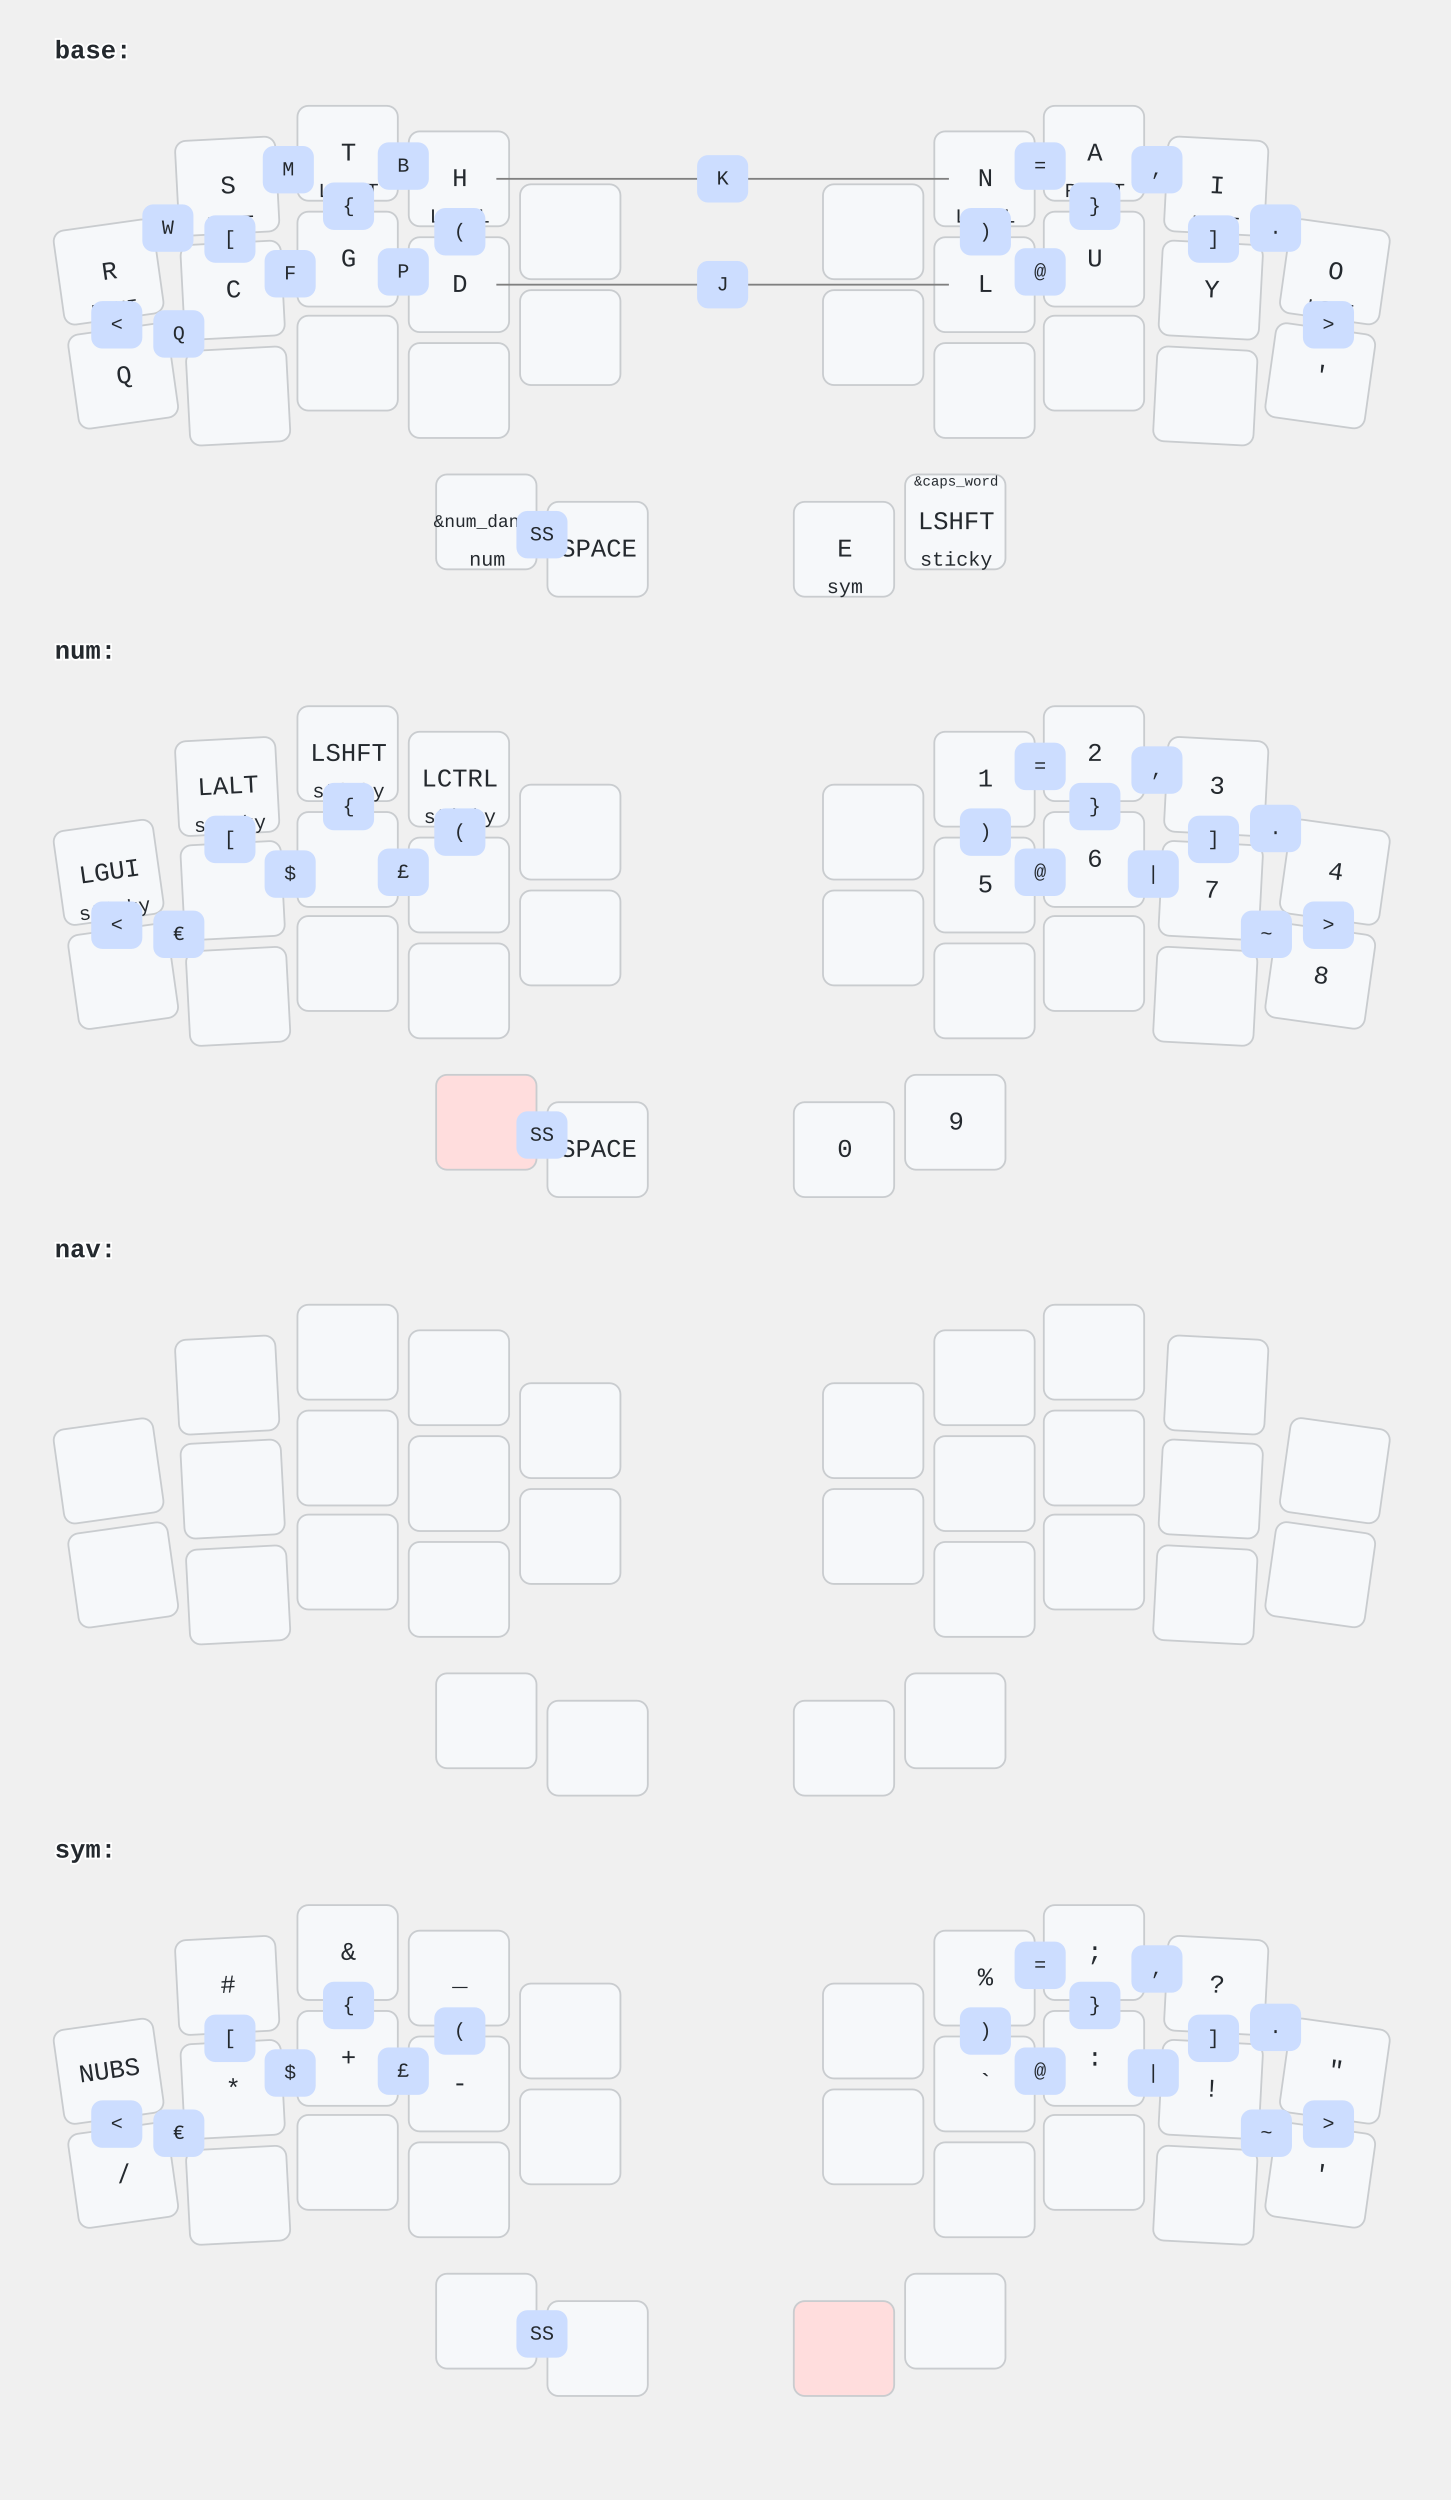
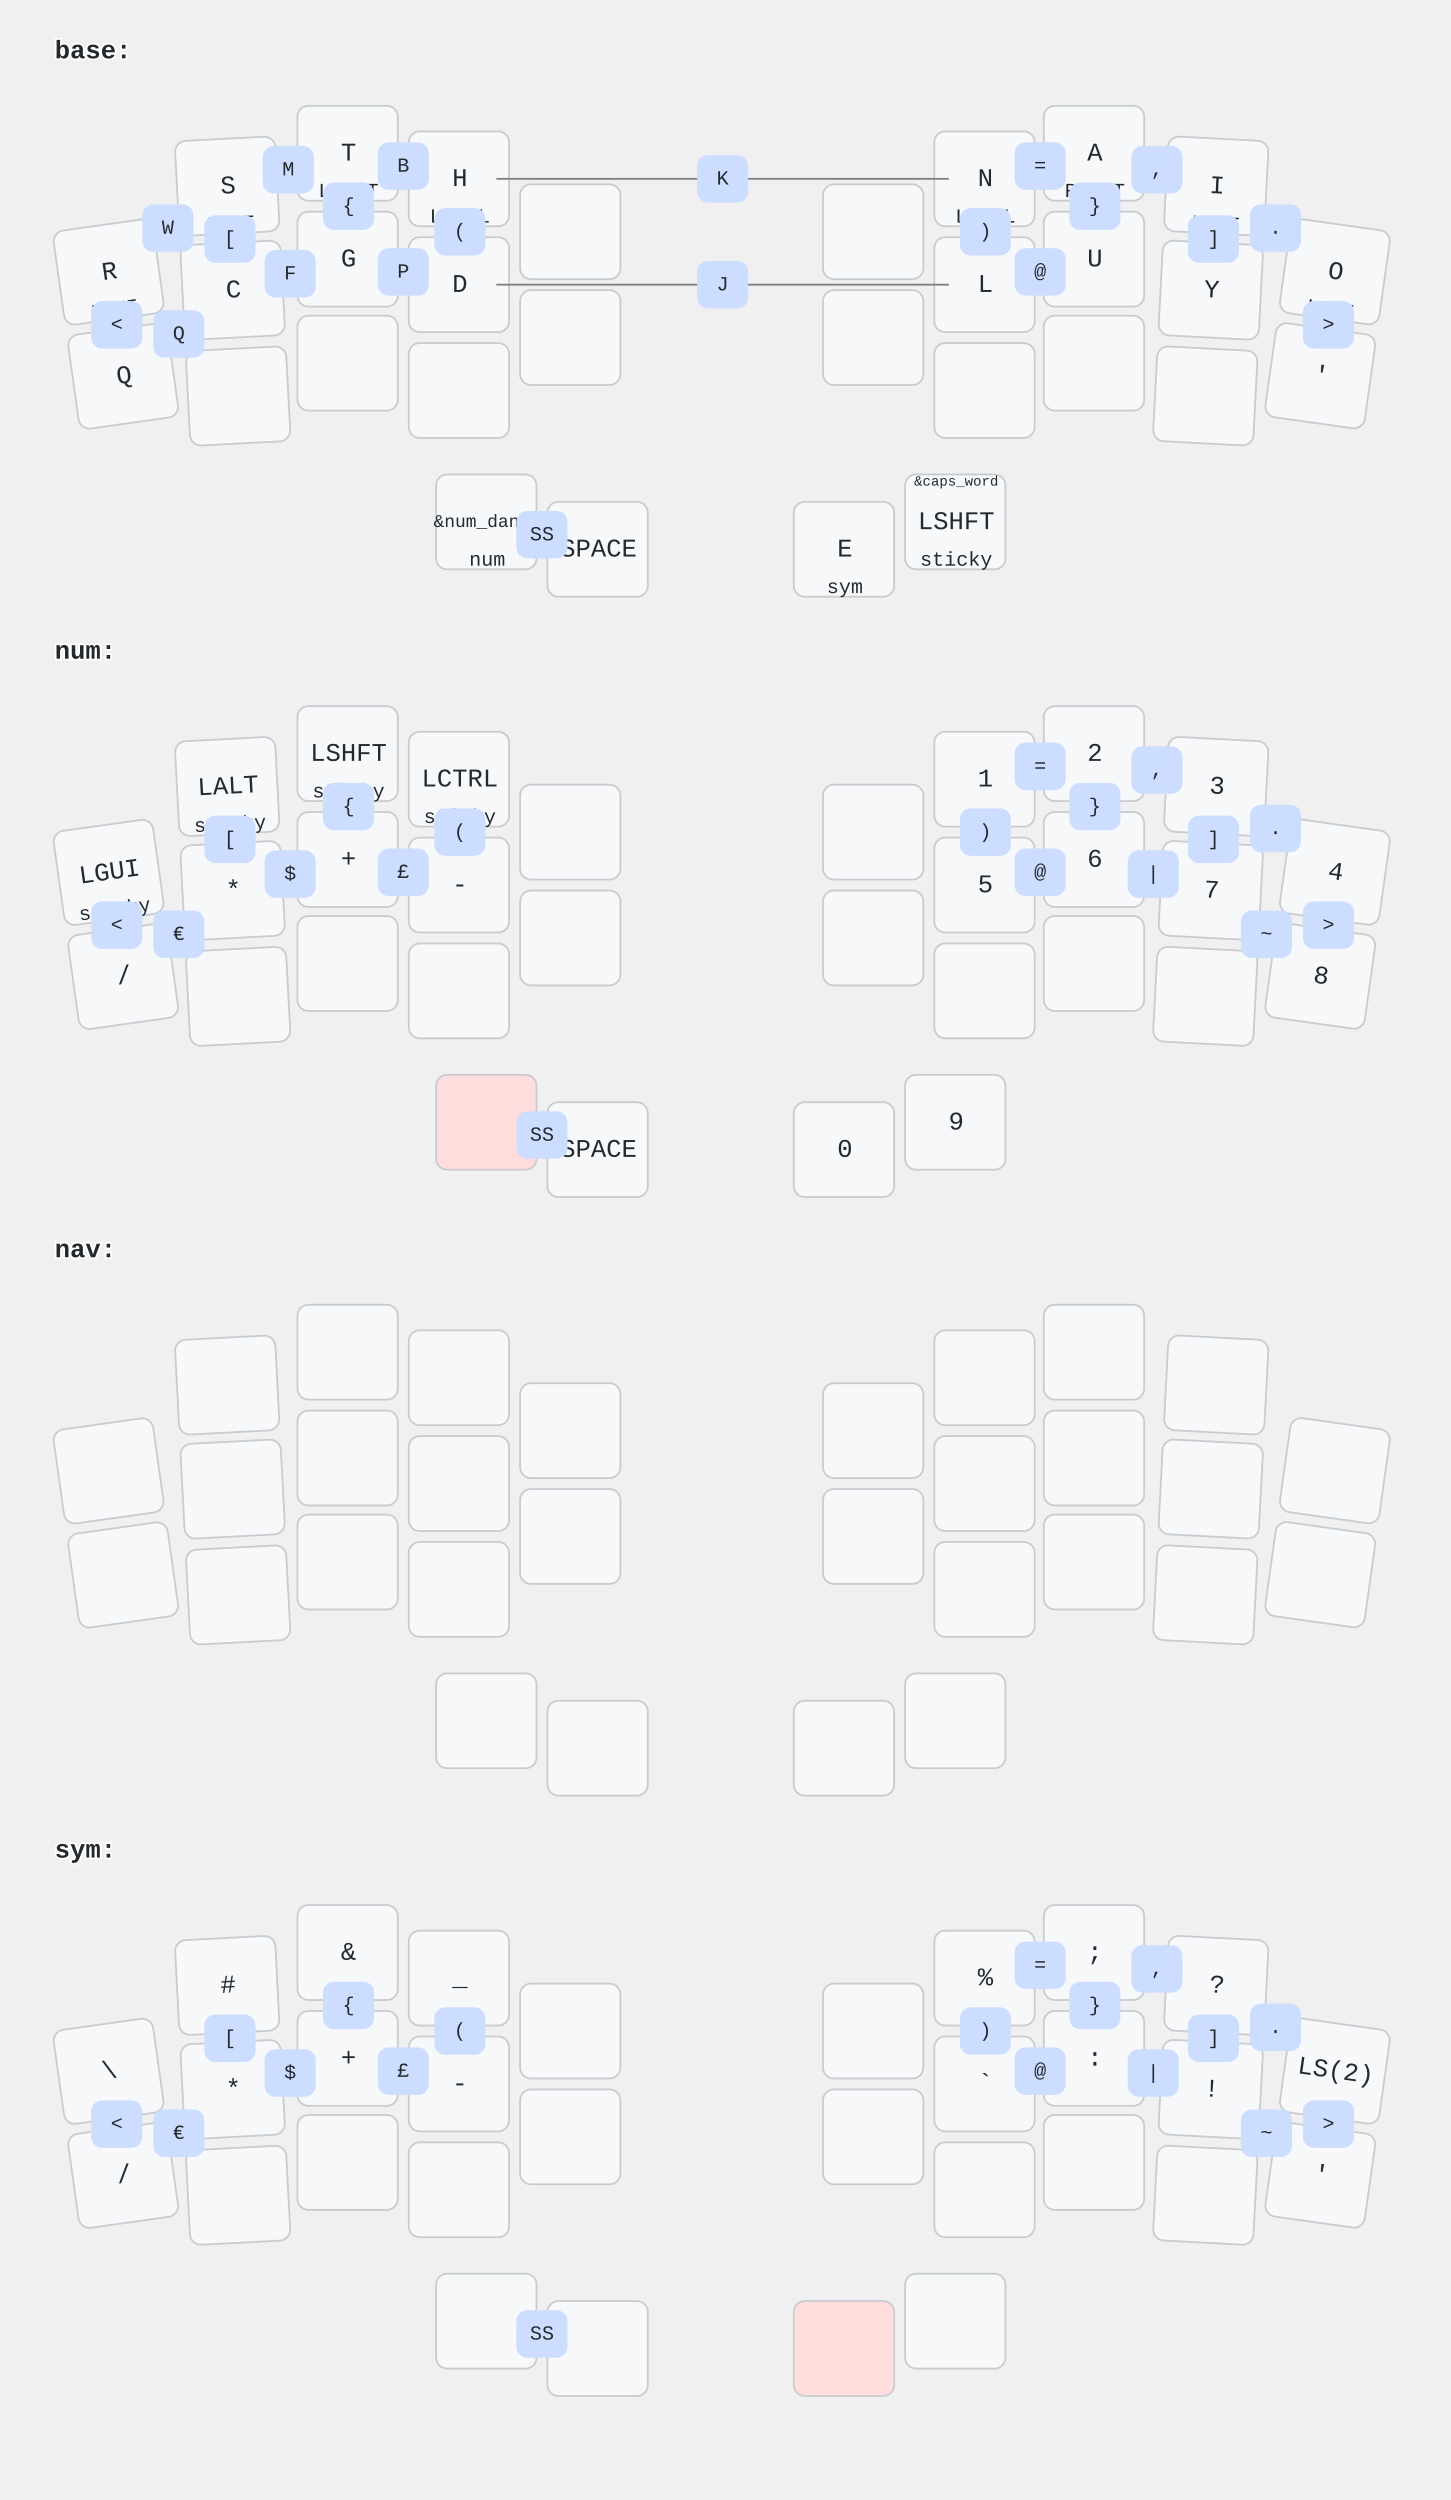
<svg xmlns="http://www.w3.org/2000/svg" width="795" height="1370" viewBox="0 0 795 1370" class="keymap">
  <style>/* inherit t  o force styles through use tags */
svg path {
    fill: inherit;
}

/* font and background color specifications */
svg.keymap {
    font-family: SFMono-Regular,Consolas,Liberation Mono,Menlo,monospace;
    font-size: 14px;
    font-kerning: normal;
    text-rendering: optimizeLegibility;
    fill: #24292e;
}

/* default key styling */
rect.key {
    fill: #f6f8fa;
    stroke: #c9cccf;
    stroke-width: 1;
}

/* default key side styling, only used is draw_key_sides is set */
rect.side {
    filter: brightness(90%);
}

/* color accent for combo boxes */
rect.combo, rect.combo-separate {
    fill: #cdf;
}

/* color accent for held keys */
rect.held, rect.combo.held {
    fill: #fdd;
}

/* color accent for ghost (optional) keys */
rect.ghost, rect.combo.ghost {
    stroke-dasharray: 4, 4;
    stroke-width: 2;
}

text {
    text-anchor: middle;
    dominant-baseline: middle;
}

/* styling for layer labels */
text.label {
    font-weight: bold;
    text-anchor: start;
    stroke: white;
    stroke-width: 2;
    paint-order: stroke;
}

/* styling for combo tap, and key hold/shifted label text */
text.combo, text.hold, text.shifted {
    font-size: 11px;
}

text.hold {
    text-anchor: middle;
    dominant-baseline: auto;
}

text.shifted {
    text-anchor: middle;
    dominant-baseline: hanging;
}

/* styling for hold/shifted label text in combo box */
text.combo.hold, text.combo.shifted {
    font-size: 8px;
}

/* lighter symbol for transparent keys */
text.trans {
    fill: #7b7e81;
}

/* styling for combo dendrons */
path.combo {
    stroke-width: 1;
    stroke: gray;
    fill: none;
}

/* Start Tabler Icons Cleanup */
/* cannot use height/width with glyphs */
.icon-tabler &gt; path {
    fill: inherit;
    stroke: inherit;
    stroke-width: 2;
}
/* hide tabler's default box */
.icon-tabler &gt; path[stroke="none"][fill="none"] {
    visibility: hidden;
}
/* End Tabler Icons Cleanup */
</style>
  <g transform="translate(30, 0)" class="layer-base">
    <text x="0" y="28" class="label">base:</text>
    <g transform="translate(0, 56)">
      <g transform="translate(30, 93) rotate(-8.0)" class="key keypos-0">
        <rect rx="6" ry="6" x="-28" y="-26" width="55" height="52" class="key" />
        <text x="0" y="0" class="key tap">R</text>
        <text x="0" y="24" class="key hold">LGUI</text>
      </g>
      <g transform="translate(95, 46) rotate(-3.0)" class="key keypos-1">
        <rect rx="6" ry="6" x="-28" y="-26" width="55" height="52" class="key" />
        <text x="0" y="0" class="key tap">S</text>
        <text x="0" y="24" class="key hold">LALT</text>
      </g>
      <g transform="translate(161, 28)" class="key keypos-2">
        <rect rx="6" ry="6" x="-28" y="-26" width="55" height="52" class="key" />
        <text x="0" y="0" class="key tap">T</text>
        <text x="0" y="24" class="key hold">LSHFT</text>
      </g>
      <g transform="translate(222, 42)" class="key keypos-3">
        <rect rx="6" ry="6" x="-28" y="-26" width="55" height="52" class="key" />
        <text x="0" y="0" class="key tap">H</text>
        <text x="0" y="24" class="key hold">LCTRL</text>
      </g>
      <g transform="translate(283, 71)" class="key trans keypos-4">
        <rect rx="6" ry="6" x="-28" y="-26" width="55" height="52" class="key trans" />
      </g>
      <g transform="translate(449, 71)" class="key trans keypos-5">
        <rect rx="6" ry="6" x="-28" y="-26" width="55" height="52" class="key trans" />
      </g>
      <g transform="translate(510, 42)" class="key keypos-6">
        <rect rx="6" ry="6" x="-28" y="-26" width="55" height="52" class="key" />
        <text x="0" y="0" class="key tap">N</text>
        <text x="0" y="24" class="key hold">LCTRL</text>
      </g>
      <g transform="translate(570, 28)" class="key keypos-7">
        <rect rx="6" ry="6" x="-28" y="-26" width="55" height="52" class="key" />
        <text x="0" y="0" class="key tap">A</text>
        <text x="0" y="24" class="key hold">RSHFT</text>
      </g>
      <g transform="translate(637, 46) rotate(3.0)" class="key keypos-8">
        <rect rx="6" ry="6" x="-28" y="-26" width="55" height="52" class="key" />
        <text x="0" y="0" class="key tap">I</text>
        <text x="0" y="24" class="key hold">LALT</text>
      </g>
      <g transform="translate(702, 93) rotate(8.0)" class="key keypos-9">
        <rect rx="6" ry="6" x="-28" y="-26" width="55" height="52" class="key" />
        <text x="0" y="0" class="key tap">O</text>
        <text x="0" y="24" class="key hold">LGUI</text>
      </g>
      <g transform="translate(38, 150) rotate(-8.0)" class="key keypos-10">
        <rect rx="6" ry="6" x="-28" y="-26" width="55" height="52" class="key" />
        <text x="0" y="0" class="key tap">Q</text>
      </g>
      <g transform="translate(98, 103) rotate(-3.0)" class="key keypos-11">
        <rect rx="6" ry="6" x="-28" y="-26" width="55" height="52" class="key" />
        <text x="0" y="0" class="key tap">C</text>
      </g>
      <g transform="translate(161, 86)" class="key keypos-12">
        <rect rx="6" ry="6" x="-28" y="-26" width="55" height="52" class="key" />
        <text x="0" y="0" class="key tap">G</text>
      </g>
      <g transform="translate(222, 100)" class="key keypos-13">
        <rect rx="6" ry="6" x="-28" y="-26" width="55" height="52" class="key" />
        <text x="0" y="0" class="key tap">D</text>
      </g>
      <g transform="translate(283, 129)" class="key trans keypos-14">
        <rect rx="6" ry="6" x="-28" y="-26" width="55" height="52" class="key trans" />
      </g>
      <g transform="translate(449, 129)" class="key trans keypos-15">
        <rect rx="6" ry="6" x="-28" y="-26" width="55" height="52" class="key trans" />
      </g>
      <g transform="translate(510, 100)" class="key keypos-16">
        <rect rx="6" ry="6" x="-28" y="-26" width="55" height="52" class="key" />
        <text x="0" y="0" class="key tap">L</text>
      </g>
      <g transform="translate(570, 86)" class="key keypos-17">
        <rect rx="6" ry="6" x="-28" y="-26" width="55" height="52" class="key" />
        <text x="0" y="0" class="key tap">U</text>
      </g>
      <g transform="translate(634, 103) rotate(3.0)" class="key keypos-18">
        <rect rx="6" ry="6" x="-28" y="-26" width="55" height="52" class="key" />
        <text x="0" y="0" class="key tap">Y</text>
      </g>
      <g transform="translate(694, 150) rotate(8.0)" class="key keypos-19">
        <rect rx="6" ry="6" x="-28" y="-26" width="55" height="52" class="key" />
        <text x="0" y="0" class="key tap">'</text>
      </g>
      <g transform="translate(101, 161) rotate(-3.0)" class="key trans keypos-20">
        <rect rx="6" ry="6" x="-28" y="-26" width="55" height="52" class="key trans" />
      </g>
      <g transform="translate(161, 143)" class="key trans keypos-21">
        <rect rx="6" ry="6" x="-28" y="-26" width="55" height="52" class="key trans" />
      </g>
      <g transform="translate(222, 158)" class="key trans keypos-22">
        <rect rx="6" ry="6" x="-28" y="-26" width="55" height="52" class="key trans" />
      </g>
      <g transform="translate(510, 158)" class="key trans keypos-23">
        <rect rx="6" ry="6" x="-28" y="-26" width="55" height="52" class="key trans" />
      </g>
      <g transform="translate(570, 143)" class="key trans keypos-24">
        <rect rx="6" ry="6" x="-28" y="-26" width="55" height="52" class="key trans" />
      </g>
      <g transform="translate(631, 161) rotate(3.0)" class="key trans keypos-25">
        <rect rx="6" ry="6" x="-28" y="-26" width="55" height="52" class="key trans" />
      </g>
      <g transform="translate(237, 230)" class="key keypos-26">
        <rect rx="6" ry="6" x="-28" y="-26" width="55" height="52" class="key" />
        <text x="0" y="0" class="key tap">
          <tspan style="font-size: 70%">&amp;num_dance</tspan>
        </text>
        <text x="0" y="24" class="key hold">num</text>
      </g>
      <g transform="translate(298, 245)" class="key keypos-27">
        <rect rx="6" ry="6" x="-28" y="-26" width="55" height="52" class="key" />
        <text x="0" y="0" class="key tap">SPACE</text>
      </g>
      <g transform="translate(433, 245)" class="key keypos-28">
        <rect rx="6" ry="6" x="-28" y="-26" width="55" height="52" class="key" />
        <text x="0" y="0" class="key tap">E</text>
        <text x="0" y="24" class="key hold">sym</text>
      </g>
      <g transform="translate(494, 230)" class="key keypos-29">
        <rect rx="6" ry="6" x="-28" y="-26" width="55" height="52" class="key" />
        <text x="0" y="0" class="key tap">LSHFT</text>
        <text x="0" y="24" class="key hold">sticky</text>
        <text x="0" y="-24" class="key shifted">
          <tspan style="font-size: 70%">&amp;caps_word</tspan>
        </text>
      </g>
      <g class="combo combopos-0">
        <rect rx="6" ry="6" x="48" y="56" width="28" height="26" class="combo" />
        <text x="62" y="69" class="combo tap">W</text>
      </g>
      <g class="combo combopos-1">
        <rect rx="6" ry="6" x="114" y="24" width="28" height="26" class="combo" />
        <text x="128" y="37" class="combo tap">M</text>
      </g>
      <g class="combo combopos-2">
        <rect rx="6" ry="6" x="177" y="22" width="28" height="26" class="combo" />
        <text x="191" y="35" class="combo tap">B</text>
      </g>
      <g class="combo combopos-3">
        <path d="M366,42 l-124,0" class="combo" />
        <path d="M366,42 l124,0" class="combo" />
        <rect rx="6" ry="6" x="352" y="29" width="28" height="26" class="combo" />
        <text x="366" y="42" class="combo tap">K</text>
      </g>
      <g class="combo combopos-4">
        <rect rx="6" ry="6" x="526" y="22" width="28" height="26" class="combo" />
        <text x="540" y="35" class="combo tap">=</text>
      </g>
      <g class="combo combopos-5">
        <rect rx="6" ry="6" x="590" y="24" width="28" height="26" class="combo" />
        <text x="604" y="37" class="combo tap">,</text>
      </g>
      <g class="combo combopos-6">
        <rect rx="6" ry="6" x="655" y="56" width="28" height="26" class="combo" />
        <text x="669" y="69" class="combo tap">.</text>
      </g>
      <g class="combo combopos-7">
        <rect rx="6" ry="6" x="54" y="114" width="28" height="26" class="combo" />
        <text x="68" y="127" class="combo tap">Q</text>
      </g>
      <g class="combo combopos-8">
        <rect rx="6" ry="6" x="115" y="81" width="28" height="26" class="combo" />
        <text x="129" y="94" class="combo tap">F</text>
      </g>
      <g class="combo combopos-9">
        <rect rx="6" ry="6" x="177" y="80" width="28" height="26" class="combo" />
        <text x="191" y="93" class="combo tap">P</text>
      </g>
      <g class="combo combopos-10">
        <path d="M366,100 l-124,0" class="combo" />
        <path d="M366,100 l124,0" class="combo" />
        <rect rx="6" ry="6" x="352" y="87" width="28" height="26" class="combo" />
        <text x="366" y="100" class="combo tap">J</text>
      </g>
      <g class="combo combopos-11">
        <rect rx="6" ry="6" x="526" y="80" width="28" height="26" class="combo" />
        <text x="540" y="93" class="combo tap">@</text>
      </g>
      <g class="combo combopos-12">
        <rect rx="6" ry="6" x="253" y="224" width="28" height="26" class="combo" />
        <text x="267" y="237" class="combo tap">SS</text>
      </g>
      <g class="combo combopos-13">
        <rect rx="6" ry="6" x="20" y="109" width="28" height="26" class="combo" />
        <text x="34" y="122" class="combo tap">&lt;</text>
      </g>
      <g class="combo combopos-14">
        <rect rx="6" ry="6" x="82" y="62" width="28" height="26" class="combo" />
        <text x="96" y="75" class="combo tap">[</text>
      </g>
      <g class="combo combopos-15">
        <rect rx="6" ry="6" x="147" y="44" width="28" height="26" class="combo" />
        <text x="161" y="57" class="combo tap">{</text>
      </g>
      <g class="combo combopos-16">
        <rect rx="6" ry="6" x="208" y="58" width="28" height="26" class="combo" />
        <text x="222" y="71" class="combo tap">(</text>
      </g>
      <g class="combo combopos-17">
        <rect rx="6" ry="6" x="496" y="58" width="28" height="26" class="combo" />
        <text x="510" y="71" class="combo tap">)</text>
      </g>
      <g class="combo combopos-18">
        <rect rx="6" ry="6" x="556" y="44" width="28" height="26" class="combo" />
        <text x="570" y="57" class="combo tap">}</text>
      </g>
      <g class="combo combopos-19">
        <rect rx="6" ry="6" x="621" y="62" width="28" height="26" class="combo" />
        <text x="635" y="75" class="combo tap">]</text>
      </g>
      <g class="combo combopos-20">
        <rect rx="6" ry="6" x="684" y="109" width="28" height="26" class="combo" />
        <text x="698" y="122" class="combo tap">&gt;</text>
      </g>
    </g>
  </g>
  <g transform="translate(30, 329)" class="layer-num">
    <text x="0" y="28" class="label">num:</text>
    <g transform="translate(0, 56)">
      <g transform="translate(30, 93) rotate(-8.0)" class="key keypos-0">
        <rect rx="6" ry="6" x="-28" y="-26" width="55" height="52" class="key" />
        <text x="0" y="0" class="key tap">LGUI</text>
        <text x="0" y="24" class="key hold">sticky</text>
      </g>
      <g transform="translate(95, 46) rotate(-3.0)" class="key keypos-1">
        <rect rx="6" ry="6" x="-28" y="-26" width="55" height="52" class="key" />
        <text x="0" y="0" class="key tap">LALT</text>
        <text x="0" y="24" class="key hold">sticky</text>
      </g>
      <g transform="translate(161, 28)" class="key keypos-2">
        <rect rx="6" ry="6" x="-28" y="-26" width="55" height="52" class="key" />
        <text x="0" y="0" class="key tap">LSHFT</text>
        <text x="0" y="24" class="key hold">sticky</text>
      </g>
      <g transform="translate(222, 42)" class="key keypos-3">
        <rect rx="6" ry="6" x="-28" y="-26" width="55" height="52" class="key" />
        <text x="0" y="0" class="key tap">LCTRL</text>
        <text x="0" y="24" class="key hold">sticky</text>
      </g>
      <g transform="translate(283, 71)" class="key trans keypos-4">
        <rect rx="6" ry="6" x="-28" y="-26" width="55" height="52" class="key trans" />
      </g>
      <g transform="translate(449, 71)" class="key trans keypos-5">
        <rect rx="6" ry="6" x="-28" y="-26" width="55" height="52" class="key trans" />
      </g>
      <g transform="translate(510, 42)" class="key keypos-6">
        <rect rx="6" ry="6" x="-28" y="-26" width="55" height="52" class="key" />
        <text x="0" y="0" class="key tap">1</text>
      </g>
      <g transform="translate(570, 28)" class="key keypos-7">
        <rect rx="6" ry="6" x="-28" y="-26" width="55" height="52" class="key" />
        <text x="0" y="0" class="key tap">2</text>
      </g>
      <g transform="translate(637, 46) rotate(3.0)" class="key keypos-8">
        <rect rx="6" ry="6" x="-28" y="-26" width="55" height="52" class="key" />
        <text x="0" y="0" class="key tap">3</text>
      </g>
      <g transform="translate(702, 93) rotate(8.0)" class="key keypos-9">
        <rect rx="6" ry="6" x="-28" y="-26" width="55" height="52" class="key" />
        <text x="0" y="0" class="key tap">4</text>
      </g>
-       <g transform="translate(38, 150) rotate(-8.0)" class="key trans keypos-10">
-         <rect rx="6" ry="6" x="-28" y="-26" width="55" height="52" class="key trans" />
-       </g>
-       <g transform="translate(98, 103) rotate(-3.0)" class="key trans keypos-11">
-         <rect rx="6" ry="6" x="-28" y="-26" width="55" height="52" class="key trans" />
-       </g>
-       <g transform="translate(161, 86)" class="key trans keypos-12">
-         <rect rx="6" ry="6" x="-28" y="-26" width="55" height="52" class="key trans" />
-       </g>
-       <g transform="translate(222, 100)" class="key trans keypos-13">
-         <rect rx="6" ry="6" x="-28" y="-26" width="55" height="52" class="key trans" />
+       <g transform="translate(38, 150) rotate(-8.0)" class="key keypos-10">
+         <rect rx="6" ry="6" x="-28" y="-26" width="55" height="52" class="key" />
+         <text x="0" y="0" class="key tap">/</text>
+       </g>
+       <g transform="translate(98, 103) rotate(-3.0)" class="key keypos-11">
+         <rect rx="6" ry="6" x="-28" y="-26" width="55" height="52" class="key" />
+         <text x="0" y="0" class="key tap">*</text>
+       </g>
+       <g transform="translate(161, 86)" class="key keypos-12">
+         <rect rx="6" ry="6" x="-28" y="-26" width="55" height="52" class="key" />
+         <text x="0" y="0" class="key tap">+</text>
+       </g>
+       <g transform="translate(222, 100)" class="key keypos-13">
+         <rect rx="6" ry="6" x="-28" y="-26" width="55" height="52" class="key" />
+         <text x="0" y="0" class="key tap">-</text>
      </g>
      <g transform="translate(283, 129)" class="key trans keypos-14">
        <rect rx="6" ry="6" x="-28" y="-26" width="55" height="52" class="key trans" />
      </g>
      <g transform="translate(449, 129)" class="key trans keypos-15">
        <rect rx="6" ry="6" x="-28" y="-26" width="55" height="52" class="key trans" />
      </g>
      <g transform="translate(510, 100)" class="key keypos-16">
        <rect rx="6" ry="6" x="-28" y="-26" width="55" height="52" class="key" />
        <text x="0" y="0" class="key tap">5</text>
      </g>
      <g transform="translate(570, 86)" class="key keypos-17">
        <rect rx="6" ry="6" x="-28" y="-26" width="55" height="52" class="key" />
        <text x="0" y="0" class="key tap">6</text>
      </g>
      <g transform="translate(634, 103) rotate(3.0)" class="key keypos-18">
        <rect rx="6" ry="6" x="-28" y="-26" width="55" height="52" class="key" />
        <text x="0" y="0" class="key tap">7</text>
      </g>
      <g transform="translate(694, 150) rotate(8.0)" class="key keypos-19">
        <rect rx="6" ry="6" x="-28" y="-26" width="55" height="52" class="key" />
        <text x="0" y="0" class="key tap">8</text>
      </g>
      <g transform="translate(101, 161) rotate(-3.0)" class="key trans keypos-20">
        <rect rx="6" ry="6" x="-28" y="-26" width="55" height="52" class="key trans" />
      </g>
      <g transform="translate(161, 143)" class="key trans keypos-21">
        <rect rx="6" ry="6" x="-28" y="-26" width="55" height="52" class="key trans" />
      </g>
      <g transform="translate(222, 158)" class="key trans keypos-22">
        <rect rx="6" ry="6" x="-28" y="-26" width="55" height="52" class="key trans" />
      </g>
      <g transform="translate(510, 158)" class="key trans keypos-23">
        <rect rx="6" ry="6" x="-28" y="-26" width="55" height="52" class="key trans" />
      </g>
      <g transform="translate(570, 143)" class="key trans keypos-24">
        <rect rx="6" ry="6" x="-28" y="-26" width="55" height="52" class="key trans" />
      </g>
      <g transform="translate(631, 161) rotate(3.0)" class="key trans keypos-25">
        <rect rx="6" ry="6" x="-28" y="-26" width="55" height="52" class="key trans" />
      </g>
      <g transform="translate(237, 230)" class="key held keypos-26">
        <rect rx="6" ry="6" x="-28" y="-26" width="55" height="52" class="key held" />
      </g>
      <g transform="translate(298, 245)" class="key keypos-27">
        <rect rx="6" ry="6" x="-28" y="-26" width="55" height="52" class="key" />
        <text x="0" y="0" class="key tap">SPACE</text>
      </g>
      <g transform="translate(433, 245)" class="key keypos-28">
        <rect rx="6" ry="6" x="-28" y="-26" width="55" height="52" class="key" />
        <text x="0" y="0" class="key tap">0</text>
      </g>
      <g transform="translate(494, 230)" class="key keypos-29">
        <rect rx="6" ry="6" x="-28" y="-26" width="55" height="52" class="key" />
        <text x="0" y="0" class="key tap">9</text>
      </g>
      <g class="combo combopos-0">
        <rect rx="6" ry="6" x="526" y="22" width="28" height="26" class="combo" />
        <text x="540" y="35" class="combo tap">=</text>
      </g>
      <g class="combo combopos-1">
        <rect rx="6" ry="6" x="590" y="24" width="28" height="26" class="combo" />
        <text x="604" y="37" class="combo tap">,</text>
      </g>
      <g class="combo combopos-2">
        <rect rx="6" ry="6" x="655" y="56" width="28" height="26" class="combo" />
        <text x="669" y="69" class="combo tap">.</text>
      </g>
      <g class="combo combopos-3">
        <rect rx="6" ry="6" x="526" y="80" width="28" height="26" class="combo" />
        <text x="540" y="93" class="combo tap">@</text>
      </g>
      <g class="combo combopos-4">
        <rect rx="6" ry="6" x="253" y="224" width="28" height="26" class="combo" />
        <text x="267" y="237" class="combo tap">SS</text>
      </g>
      <g class="combo combopos-5">
        <rect rx="6" ry="6" x="20" y="109" width="28" height="26" class="combo" />
        <text x="34" y="122" class="combo tap">&lt;</text>
      </g>
      <g class="combo combopos-6">
        <rect rx="6" ry="6" x="82" y="62" width="28" height="26" class="combo" />
        <text x="96" y="75" class="combo tap">[</text>
      </g>
      <g class="combo combopos-7">
        <rect rx="6" ry="6" x="147" y="44" width="28" height="26" class="combo" />
        <text x="161" y="57" class="combo tap">{</text>
      </g>
      <g class="combo combopos-8">
        <rect rx="6" ry="6" x="208" y="58" width="28" height="26" class="combo" />
        <text x="222" y="71" class="combo tap">(</text>
      </g>
      <g class="combo combopos-9">
        <rect rx="6" ry="6" x="496" y="58" width="28" height="26" class="combo" />
        <text x="510" y="71" class="combo tap">)</text>
      </g>
      <g class="combo combopos-10">
        <rect rx="6" ry="6" x="556" y="44" width="28" height="26" class="combo" />
        <text x="570" y="57" class="combo tap">}</text>
      </g>
      <g class="combo combopos-11">
        <rect rx="6" ry="6" x="621" y="62" width="28" height="26" class="combo" />
        <text x="635" y="75" class="combo tap">]</text>
      </g>
      <g class="combo combopos-12">
        <rect rx="6" ry="6" x="684" y="109" width="28" height="26" class="combo" />
        <text x="698" y="122" class="combo tap">&gt;</text>
      </g>
      <g class="combo combopos-13">
        <rect rx="6" ry="6" x="54" y="114" width="28" height="26" class="combo" />
        <text x="68" y="127" class="combo tap">€</text>
      </g>
      <g class="combo combopos-14">
        <rect rx="6" ry="6" x="115" y="81" width="28" height="26" class="combo" />
        <text x="129" y="94" class="combo tap">$</text>
      </g>
      <g class="combo combopos-15">
        <rect rx="6" ry="6" x="177" y="80" width="28" height="26" class="combo" />
        <text x="191" y="93" class="combo tap">£</text>
      </g>
      <g class="combo combopos-16">
        <rect rx="6" ry="6" x="588" y="81" width="28" height="26" class="combo" />
        <text x="602" y="94" class="combo tap">|</text>
      </g>
      <g class="combo combopos-17">
        <rect rx="6" ry="6" x="650" y="114" width="28" height="26" class="combo" />
        <text x="664" y="127" class="combo tap">~</text>
      </g>
    </g>
  </g>
  <g transform="translate(30, 657)" class="layer-nav">
    <text x="0" y="28" class="label">nav:</text>
    <g transform="translate(0, 56)">
      <g transform="translate(30, 93) rotate(-8.0)" class="key trans keypos-0">
        <rect rx="6" ry="6" x="-28" y="-26" width="55" height="52" class="key trans" />
      </g>
      <g transform="translate(95, 46) rotate(-3.0)" class="key trans keypos-1">
        <rect rx="6" ry="6" x="-28" y="-26" width="55" height="52" class="key trans" />
      </g>
      <g transform="translate(161, 28)" class="key trans keypos-2">
        <rect rx="6" ry="6" x="-28" y="-26" width="55" height="52" class="key trans" />
      </g>
      <g transform="translate(222, 42)" class="key trans keypos-3">
        <rect rx="6" ry="6" x="-28" y="-26" width="55" height="52" class="key trans" />
      </g>
      <g transform="translate(283, 71)" class="key trans keypos-4">
        <rect rx="6" ry="6" x="-28" y="-26" width="55" height="52" class="key trans" />
      </g>
      <g transform="translate(449, 71)" class="key trans keypos-5">
        <rect rx="6" ry="6" x="-28" y="-26" width="55" height="52" class="key trans" />
      </g>
      <g transform="translate(510, 42)" class="key trans keypos-6">
        <rect rx="6" ry="6" x="-28" y="-26" width="55" height="52" class="key trans" />
      </g>
      <g transform="translate(570, 28)" class="key trans keypos-7">
        <rect rx="6" ry="6" x="-28" y="-26" width="55" height="52" class="key trans" />
      </g>
      <g transform="translate(637, 46) rotate(3.0)" class="key trans keypos-8">
        <rect rx="6" ry="6" x="-28" y="-26" width="55" height="52" class="key trans" />
      </g>
      <g transform="translate(702, 93) rotate(8.0)" class="key trans keypos-9">
        <rect rx="6" ry="6" x="-28" y="-26" width="55" height="52" class="key trans" />
      </g>
      <g transform="translate(38, 150) rotate(-8.0)" class="key trans keypos-10">
        <rect rx="6" ry="6" x="-28" y="-26" width="55" height="52" class="key trans" />
      </g>
      <g transform="translate(98, 103) rotate(-3.0)" class="key trans keypos-11">
        <rect rx="6" ry="6" x="-28" y="-26" width="55" height="52" class="key trans" />
      </g>
      <g transform="translate(161, 86)" class="key trans keypos-12">
        <rect rx="6" ry="6" x="-28" y="-26" width="55" height="52" class="key trans" />
      </g>
      <g transform="translate(222, 100)" class="key trans keypos-13">
        <rect rx="6" ry="6" x="-28" y="-26" width="55" height="52" class="key trans" />
      </g>
      <g transform="translate(283, 129)" class="key trans keypos-14">
        <rect rx="6" ry="6" x="-28" y="-26" width="55" height="52" class="key trans" />
      </g>
      <g transform="translate(449, 129)" class="key trans keypos-15">
        <rect rx="6" ry="6" x="-28" y="-26" width="55" height="52" class="key trans" />
      </g>
      <g transform="translate(510, 100)" class="key trans keypos-16">
        <rect rx="6" ry="6" x="-28" y="-26" width="55" height="52" class="key trans" />
      </g>
      <g transform="translate(570, 86)" class="key trans keypos-17">
        <rect rx="6" ry="6" x="-28" y="-26" width="55" height="52" class="key trans" />
      </g>
      <g transform="translate(634, 103) rotate(3.0)" class="key trans keypos-18">
        <rect rx="6" ry="6" x="-28" y="-26" width="55" height="52" class="key trans" />
      </g>
      <g transform="translate(694, 150) rotate(8.0)" class="key trans keypos-19">
        <rect rx="6" ry="6" x="-28" y="-26" width="55" height="52" class="key trans" />
      </g>
      <g transform="translate(101, 161) rotate(-3.0)" class="key trans keypos-20">
        <rect rx="6" ry="6" x="-28" y="-26" width="55" height="52" class="key trans" />
      </g>
      <g transform="translate(161, 143)" class="key trans keypos-21">
        <rect rx="6" ry="6" x="-28" y="-26" width="55" height="52" class="key trans" />
      </g>
      <g transform="translate(222, 158)" class="key trans keypos-22">
        <rect rx="6" ry="6" x="-28" y="-26" width="55" height="52" class="key trans" />
      </g>
      <g transform="translate(510, 158)" class="key trans keypos-23">
        <rect rx="6" ry="6" x="-28" y="-26" width="55" height="52" class="key trans" />
      </g>
      <g transform="translate(570, 143)" class="key trans keypos-24">
        <rect rx="6" ry="6" x="-28" y="-26" width="55" height="52" class="key trans" />
      </g>
      <g transform="translate(631, 161) rotate(3.0)" class="key trans keypos-25">
        <rect rx="6" ry="6" x="-28" y="-26" width="55" height="52" class="key trans" />
      </g>
      <g transform="translate(237, 230)" class="key trans keypos-26">
        <rect rx="6" ry="6" x="-28" y="-26" width="55" height="52" class="key trans" />
      </g>
      <g transform="translate(298, 245)" class="key trans keypos-27">
        <rect rx="6" ry="6" x="-28" y="-26" width="55" height="52" class="key trans" />
      </g>
      <g transform="translate(433, 245)" class="key trans keypos-28">
        <rect rx="6" ry="6" x="-28" y="-26" width="55" height="52" class="key trans" />
      </g>
      <g transform="translate(494, 230)" class="key trans keypos-29">
        <rect rx="6" ry="6" x="-28" y="-26" width="55" height="52" class="key trans" />
      </g>
    </g>
  </g>
  <g transform="translate(30, 986)" class="layer-sym">
    <text x="0" y="28" class="label">sym:</text>
    <g transform="translate(0, 56)">
      <g transform="translate(30, 93) rotate(-8.0)" class="key keypos-0">
        <rect rx="6" ry="6" x="-28" y="-26" width="55" height="52" class="key" />
-         <text x="0" y="0" class="key tap">NUBS</text>
+         <text x="0" y="0" class="key tap">\</text>
      </g>
      <g transform="translate(95, 46) rotate(-3.0)" class="key keypos-1">
        <rect rx="6" ry="6" x="-28" y="-26" width="55" height="52" class="key" />
        <text x="0" y="0" class="key tap">#</text>
      </g>
      <g transform="translate(161, 28)" class="key keypos-2">
        <rect rx="6" ry="6" x="-28" y="-26" width="55" height="52" class="key" />
        <text x="0" y="0" class="key tap">&amp;</text>
      </g>
      <g transform="translate(222, 42)" class="key keypos-3">
        <rect rx="6" ry="6" x="-28" y="-26" width="55" height="52" class="key" />
        <text x="0" y="0" class="key tap">_</text>
      </g>
      <g transform="translate(283, 71)" class="key trans keypos-4">
        <rect rx="6" ry="6" x="-28" y="-26" width="55" height="52" class="key trans" />
      </g>
      <g transform="translate(449, 71)" class="key trans keypos-5">
        <rect rx="6" ry="6" x="-28" y="-26" width="55" height="52" class="key trans" />
      </g>
      <g transform="translate(510, 42)" class="key keypos-6">
        <rect rx="6" ry="6" x="-28" y="-26" width="55" height="52" class="key" />
        <text x="0" y="0" class="key tap">%</text>
      </g>
      <g transform="translate(570, 28)" class="key keypos-7">
        <rect rx="6" ry="6" x="-28" y="-26" width="55" height="52" class="key" />
        <text x="0" y="0" class="key tap">;</text>
      </g>
      <g transform="translate(637, 46) rotate(3.0)" class="key keypos-8">
        <rect rx="6" ry="6" x="-28" y="-26" width="55" height="52" class="key" />
        <text x="0" y="0" class="key tap">?</text>
      </g>
      <g transform="translate(702, 93) rotate(8.0)" class="key keypos-9">
        <rect rx="6" ry="6" x="-28" y="-26" width="55" height="52" class="key" />
-         <text x="0" y="0" class="key tap">"</text>
+         <text x="0" y="0" class="key tap">LS(2)</text>
      </g>
      <g transform="translate(38, 150) rotate(-8.0)" class="key keypos-10">
        <rect rx="6" ry="6" x="-28" y="-26" width="55" height="52" class="key" />
        <text x="0" y="0" class="key tap">/</text>
      </g>
      <g transform="translate(98, 103) rotate(-3.0)" class="key keypos-11">
        <rect rx="6" ry="6" x="-28" y="-26" width="55" height="52" class="key" />
        <text x="0" y="0" class="key tap">*</text>
      </g>
      <g transform="translate(161, 86)" class="key keypos-12">
        <rect rx="6" ry="6" x="-28" y="-26" width="55" height="52" class="key" />
        <text x="0" y="0" class="key tap">+</text>
      </g>
      <g transform="translate(222, 100)" class="key keypos-13">
        <rect rx="6" ry="6" x="-28" y="-26" width="55" height="52" class="key" />
        <text x="0" y="0" class="key tap">-</text>
      </g>
      <g transform="translate(283, 129)" class="key trans keypos-14">
        <rect rx="6" ry="6" x="-28" y="-26" width="55" height="52" class="key trans" />
      </g>
      <g transform="translate(449, 129)" class="key trans keypos-15">
        <rect rx="6" ry="6" x="-28" y="-26" width="55" height="52" class="key trans" />
      </g>
      <g transform="translate(510, 100)" class="key keypos-16">
        <rect rx="6" ry="6" x="-28" y="-26" width="55" height="52" class="key" />
        <text x="0" y="0" class="key tap">`</text>
      </g>
      <g transform="translate(570, 86)" class="key keypos-17">
        <rect rx="6" ry="6" x="-28" y="-26" width="55" height="52" class="key" />
        <text x="0" y="0" class="key tap">:</text>
      </g>
      <g transform="translate(634, 103) rotate(3.0)" class="key keypos-18">
        <rect rx="6" ry="6" x="-28" y="-26" width="55" height="52" class="key" />
        <text x="0" y="0" class="key tap">!</text>
      </g>
      <g transform="translate(694, 150) rotate(8.0)" class="key keypos-19">
        <rect rx="6" ry="6" x="-28" y="-26" width="55" height="52" class="key" />
        <text x="0" y="0" class="key tap">'</text>
      </g>
      <g transform="translate(101, 161) rotate(-3.0)" class="key trans keypos-20">
        <rect rx="6" ry="6" x="-28" y="-26" width="55" height="52" class="key trans" />
      </g>
      <g transform="translate(161, 143)" class="key trans keypos-21">
        <rect rx="6" ry="6" x="-28" y="-26" width="55" height="52" class="key trans" />
      </g>
      <g transform="translate(222, 158)" class="key trans keypos-22">
        <rect rx="6" ry="6" x="-28" y="-26" width="55" height="52" class="key trans" />
      </g>
      <g transform="translate(510, 158)" class="key trans keypos-23">
        <rect rx="6" ry="6" x="-28" y="-26" width="55" height="52" class="key trans" />
      </g>
      <g transform="translate(570, 143)" class="key trans keypos-24">
        <rect rx="6" ry="6" x="-28" y="-26" width="55" height="52" class="key trans" />
      </g>
      <g transform="translate(631, 161) rotate(3.0)" class="key trans keypos-25">
        <rect rx="6" ry="6" x="-28" y="-26" width="55" height="52" class="key trans" />
      </g>
      <g transform="translate(237, 230)" class="key trans keypos-26">
        <rect rx="6" ry="6" x="-28" y="-26" width="55" height="52" class="key trans" />
      </g>
      <g transform="translate(298, 245)" class="key trans keypos-27">
        <rect rx="6" ry="6" x="-28" y="-26" width="55" height="52" class="key trans" />
      </g>
      <g transform="translate(433, 245)" class="key held keypos-28">
        <rect rx="6" ry="6" x="-28" y="-26" width="55" height="52" class="key held" />
      </g>
      <g transform="translate(494, 230)" class="key trans keypos-29">
        <rect rx="6" ry="6" x="-28" y="-26" width="55" height="52" class="key trans" />
      </g>
      <g class="combo combopos-0">
        <rect rx="6" ry="6" x="526" y="22" width="28" height="26" class="combo" />
        <text x="540" y="35" class="combo tap">=</text>
      </g>
      <g class="combo combopos-1">
        <rect rx="6" ry="6" x="590" y="24" width="28" height="26" class="combo" />
        <text x="604" y="37" class="combo tap">,</text>
      </g>
      <g class="combo combopos-2">
        <rect rx="6" ry="6" x="655" y="56" width="28" height="26" class="combo" />
        <text x="669" y="69" class="combo tap">.</text>
      </g>
      <g class="combo combopos-3">
        <rect rx="6" ry="6" x="526" y="80" width="28" height="26" class="combo" />
        <text x="540" y="93" class="combo tap">@</text>
      </g>
      <g class="combo combopos-4">
        <rect rx="6" ry="6" x="253" y="224" width="28" height="26" class="combo" />
        <text x="267" y="237" class="combo tap">SS</text>
      </g>
      <g class="combo combopos-5">
        <rect rx="6" ry="6" x="20" y="109" width="28" height="26" class="combo" />
        <text x="34" y="122" class="combo tap">&lt;</text>
      </g>
      <g class="combo combopos-6">
        <rect rx="6" ry="6" x="82" y="62" width="28" height="26" class="combo" />
        <text x="96" y="75" class="combo tap">[</text>
      </g>
      <g class="combo combopos-7">
        <rect rx="6" ry="6" x="147" y="44" width="28" height="26" class="combo" />
        <text x="161" y="57" class="combo tap">{</text>
      </g>
      <g class="combo combopos-8">
        <rect rx="6" ry="6" x="208" y="58" width="28" height="26" class="combo" />
        <text x="222" y="71" class="combo tap">(</text>
      </g>
      <g class="combo combopos-9">
        <rect rx="6" ry="6" x="496" y="58" width="28" height="26" class="combo" />
        <text x="510" y="71" class="combo tap">)</text>
      </g>
      <g class="combo combopos-10">
        <rect rx="6" ry="6" x="556" y="44" width="28" height="26" class="combo" />
        <text x="570" y="57" class="combo tap">}</text>
      </g>
      <g class="combo combopos-11">
        <rect rx="6" ry="6" x="621" y="62" width="28" height="26" class="combo" />
        <text x="635" y="75" class="combo tap">]</text>
      </g>
      <g class="combo combopos-12">
        <rect rx="6" ry="6" x="684" y="109" width="28" height="26" class="combo" />
        <text x="698" y="122" class="combo tap">&gt;</text>
      </g>
      <g class="combo combopos-13">
        <rect rx="6" ry="6" x="54" y="114" width="28" height="26" class="combo" />
        <text x="68" y="127" class="combo tap">€</text>
      </g>
      <g class="combo combopos-14">
        <rect rx="6" ry="6" x="115" y="81" width="28" height="26" class="combo" />
        <text x="129" y="94" class="combo tap">$</text>
      </g>
      <g class="combo combopos-15">
        <rect rx="6" ry="6" x="177" y="80" width="28" height="26" class="combo" />
        <text x="191" y="93" class="combo tap">£</text>
      </g>
      <g class="combo combopos-16">
        <rect rx="6" ry="6" x="588" y="81" width="28" height="26" class="combo" />
        <text x="602" y="94" class="combo tap">|</text>
      </g>
      <g class="combo combopos-17">
        <rect rx="6" ry="6" x="650" y="114" width="28" height="26" class="combo" />
        <text x="664" y="127" class="combo tap">~</text>
      </g>
    </g>
  </g>
</svg>
